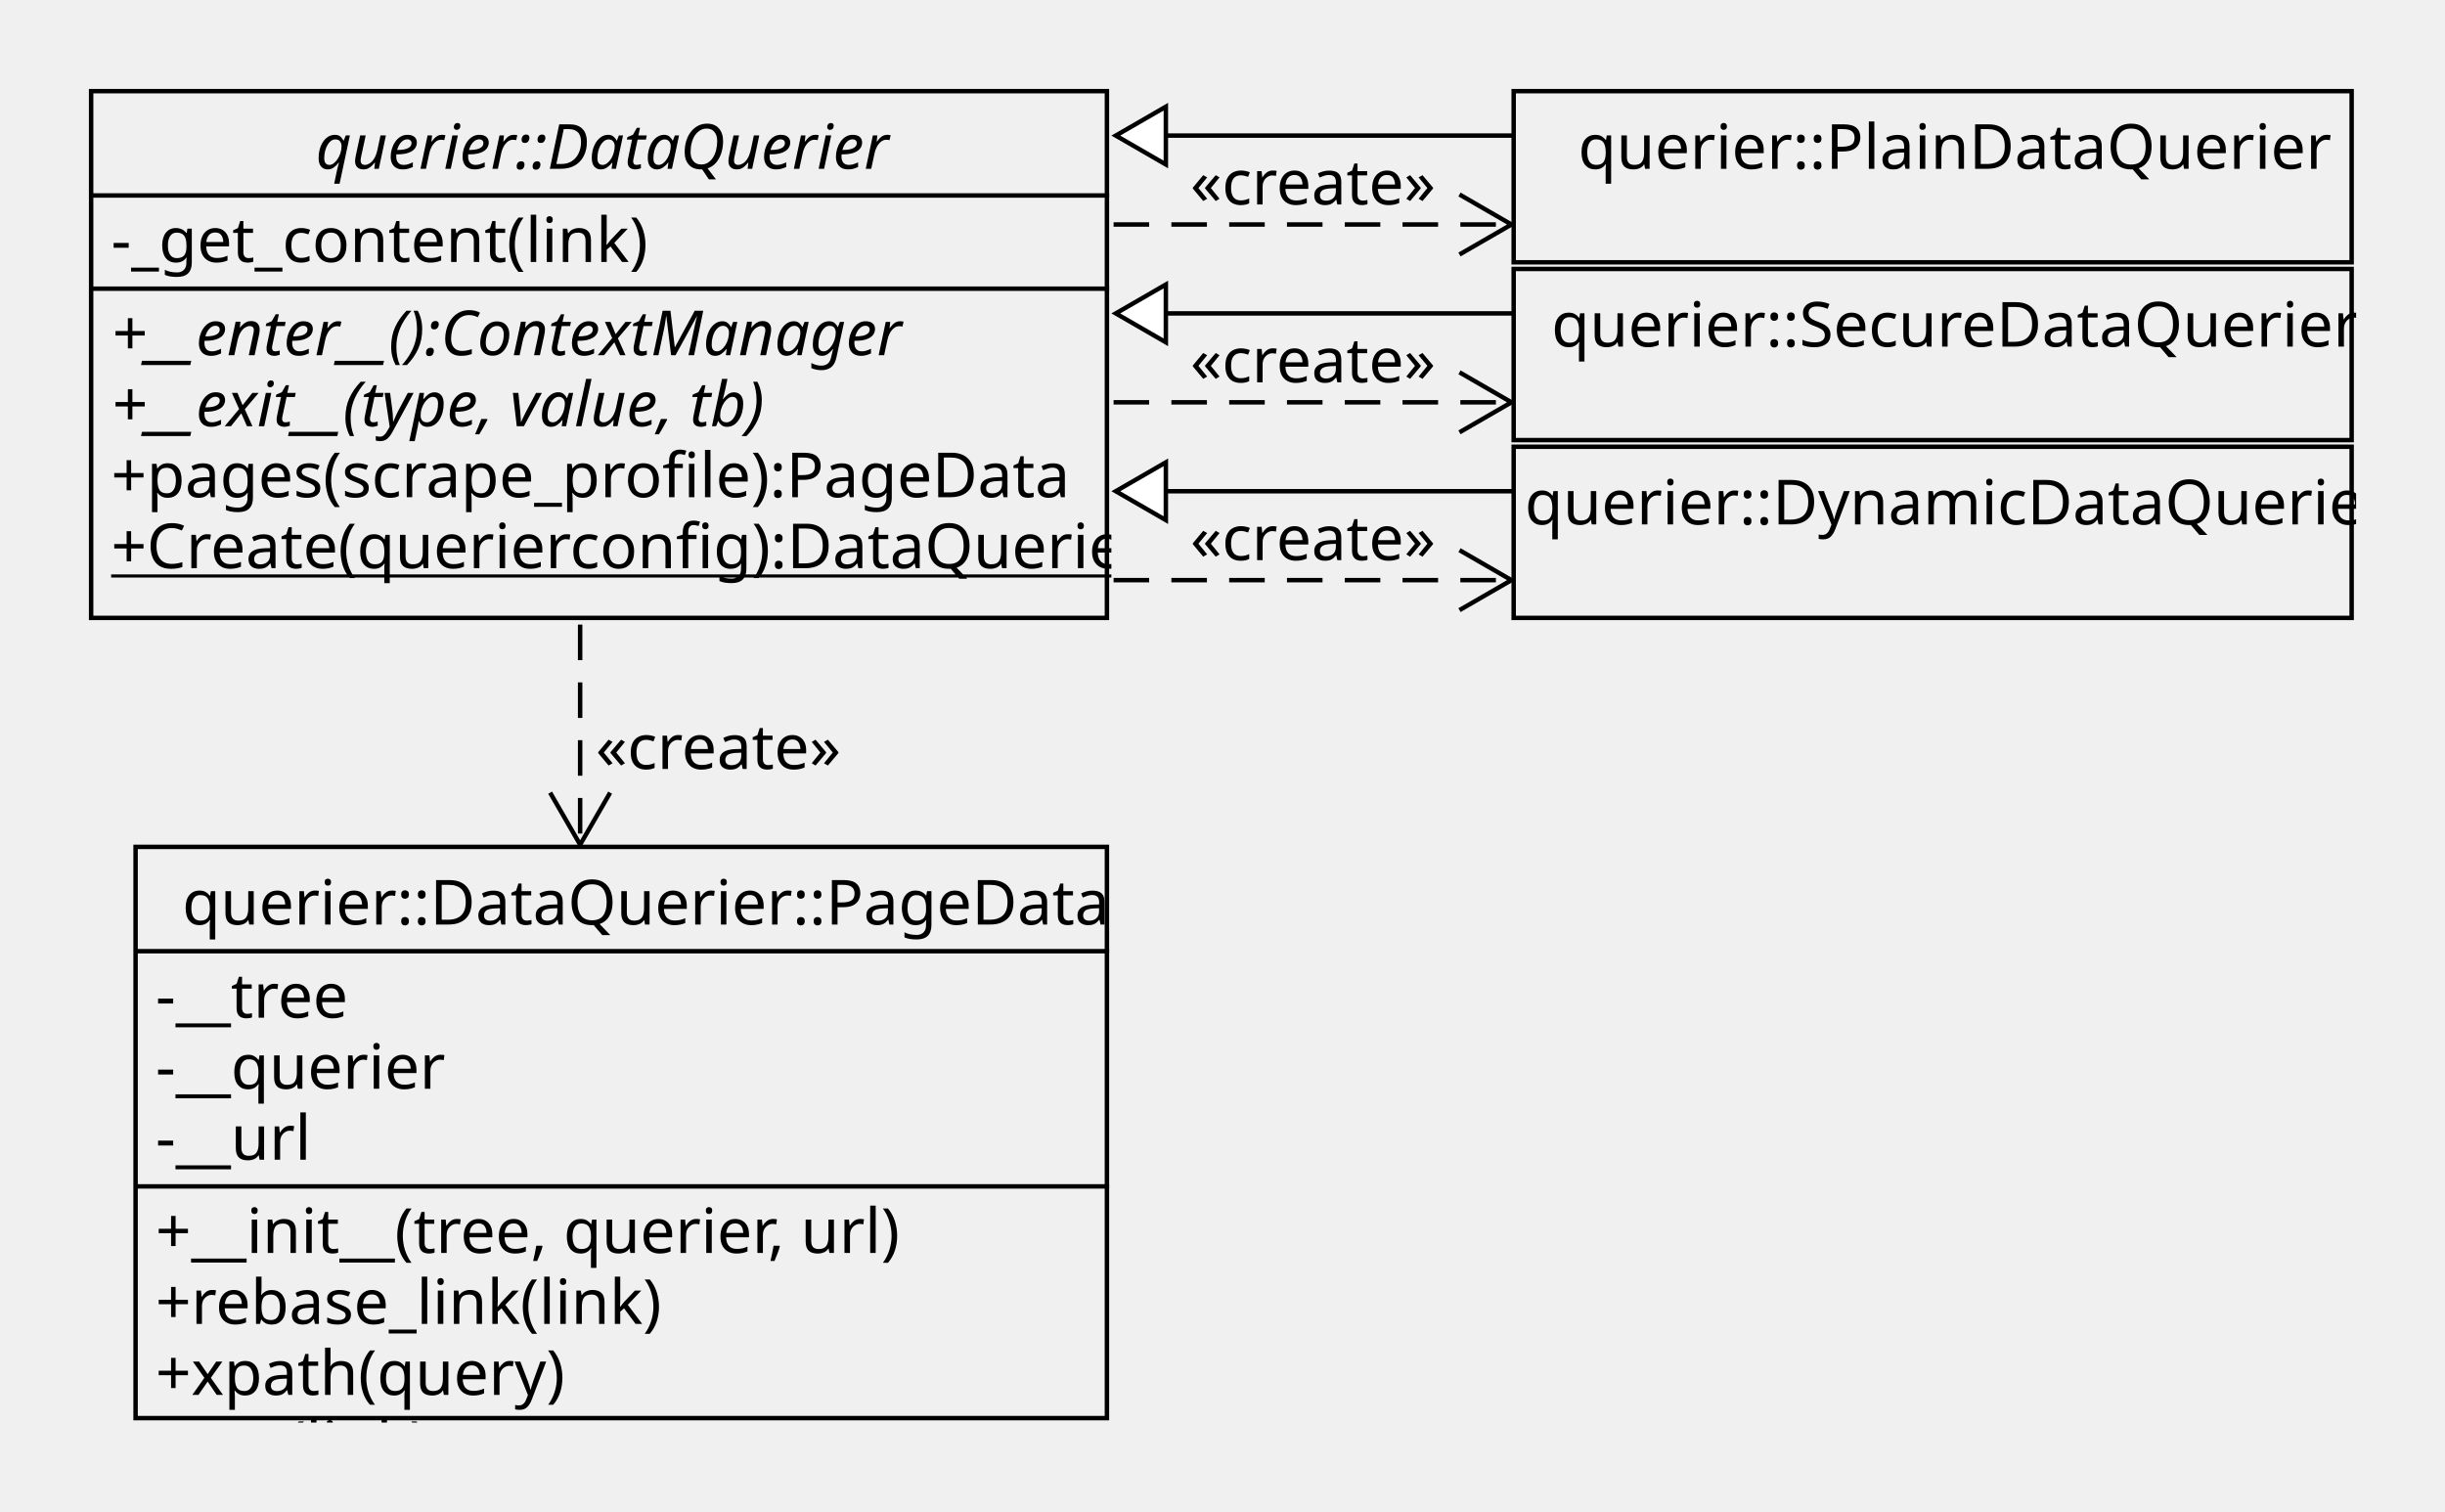
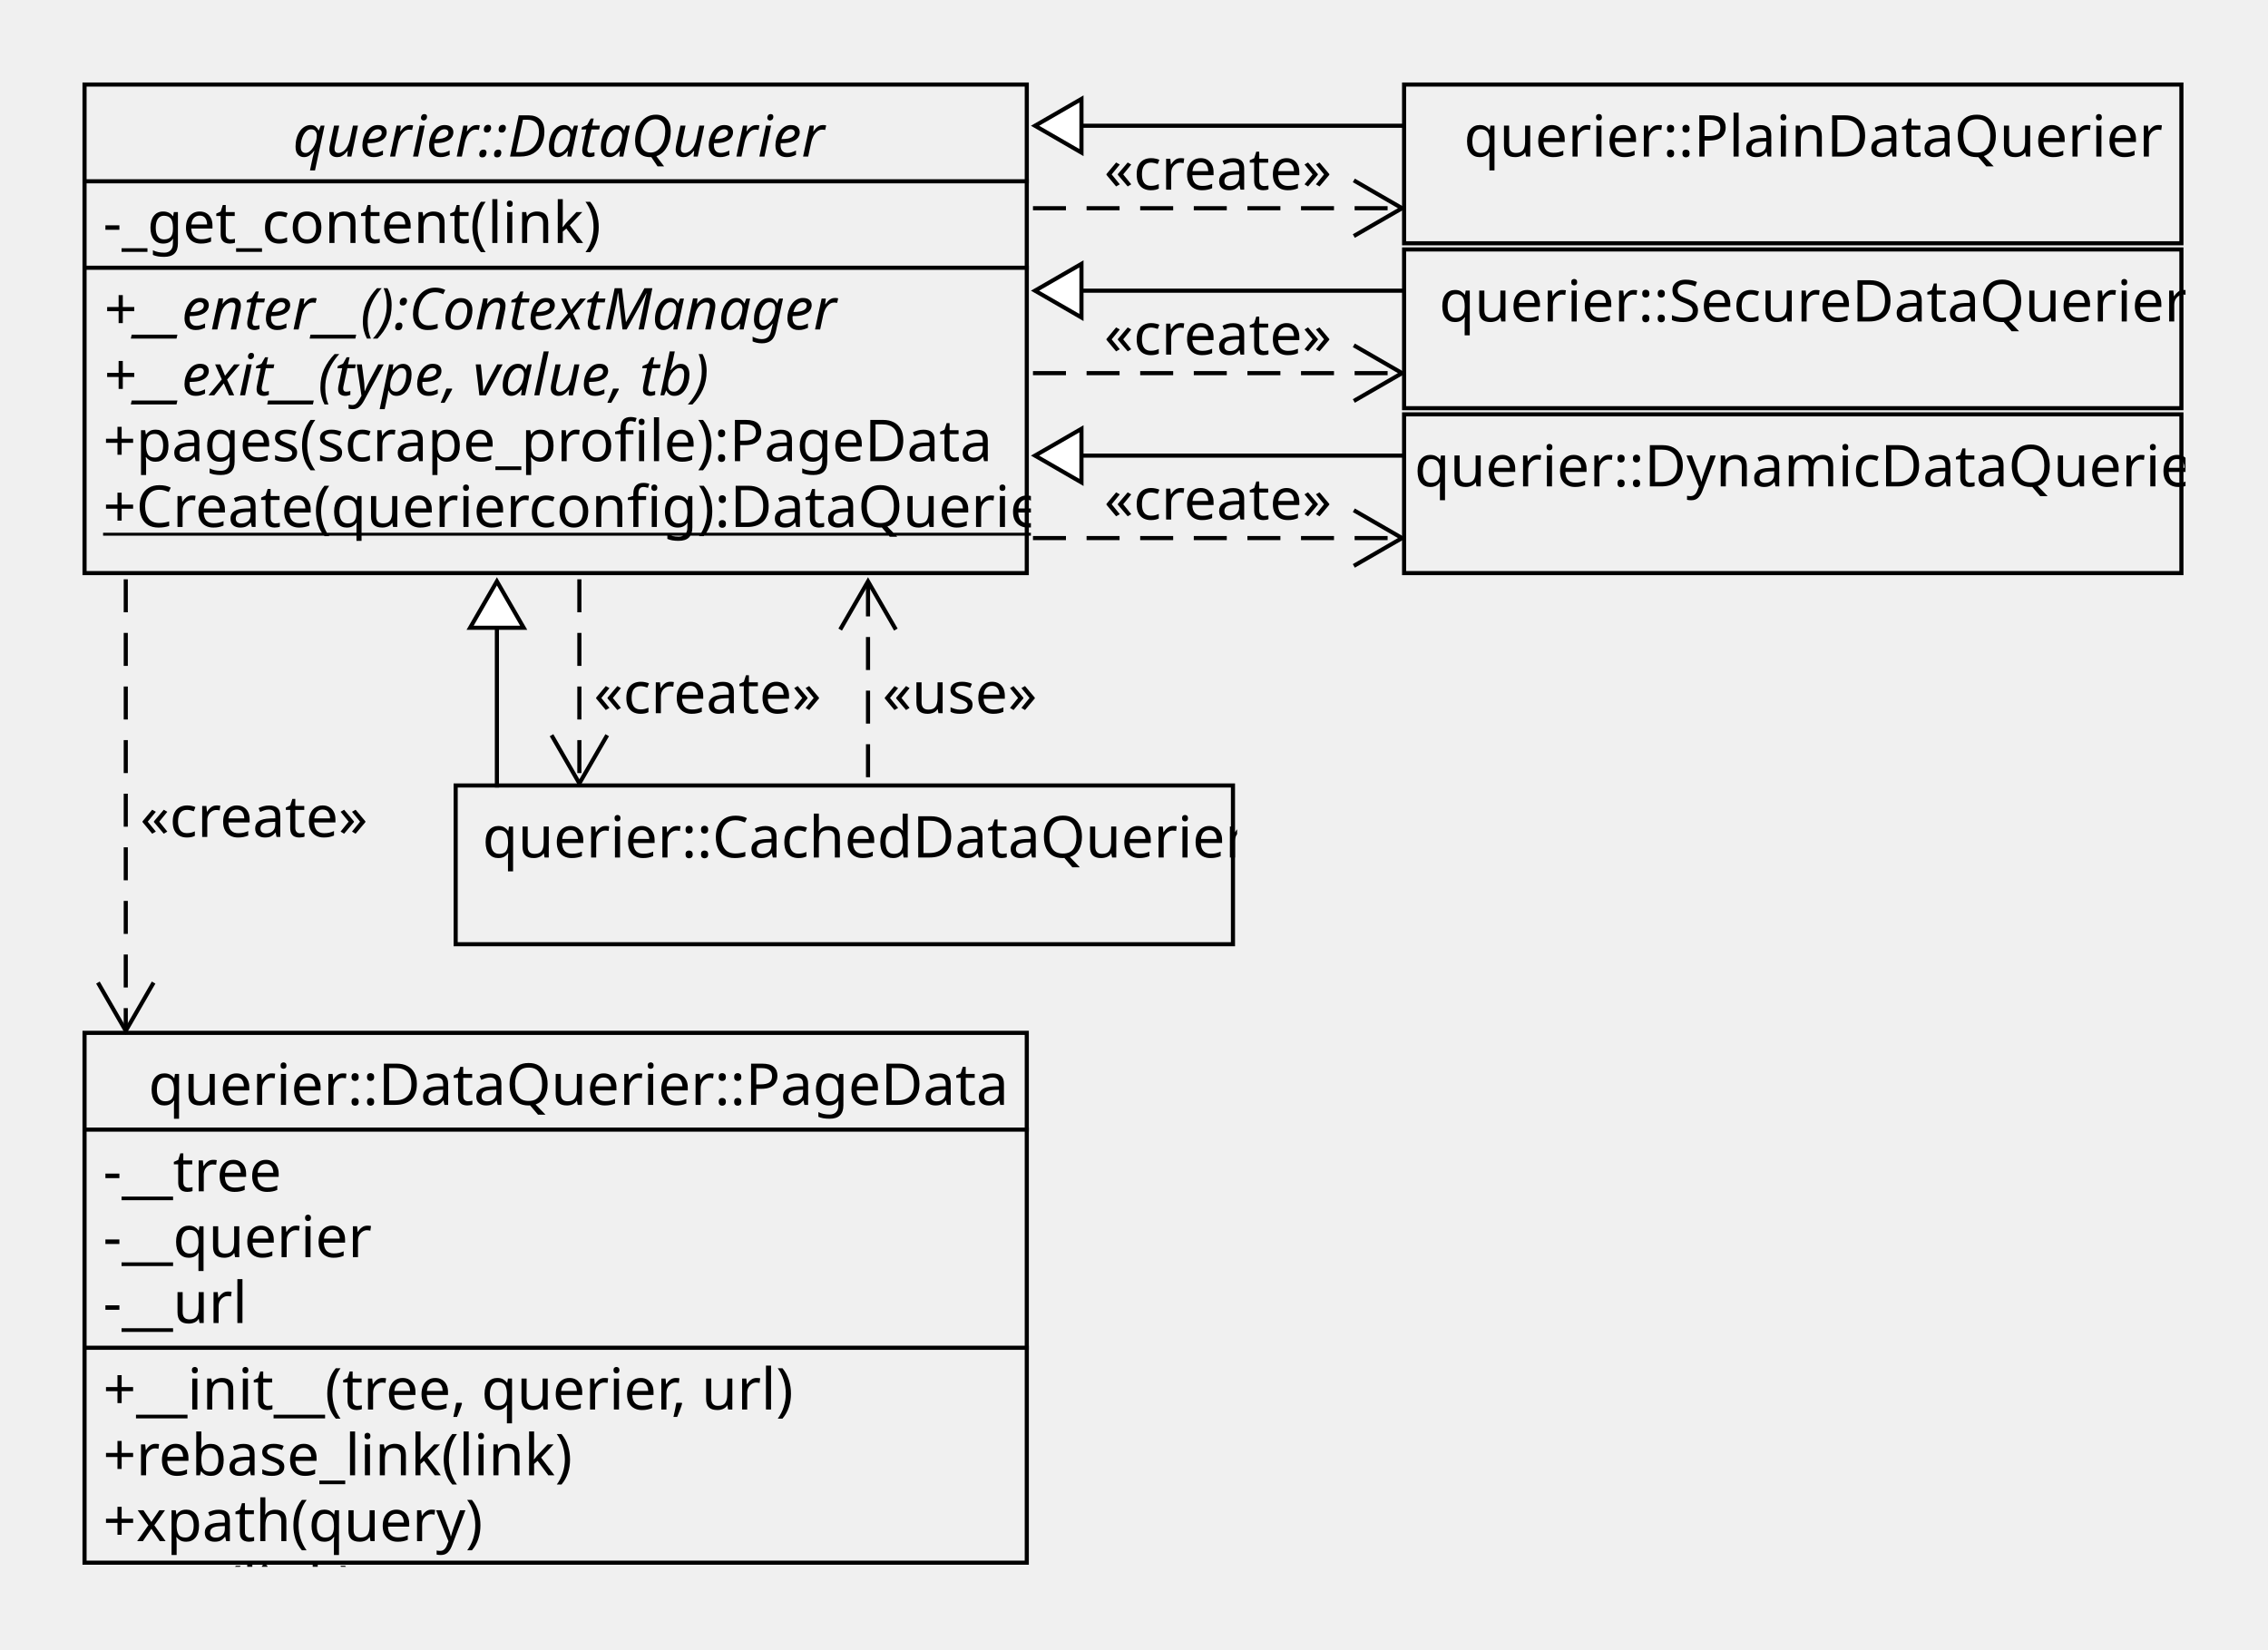
- <svg xmlns="http://www.w3.org/2000/svg" fill-opacity="1" color-rendering="auto" color-interpolation="auto" text-rendering="auto" stroke="black" stroke-linecap="square" width="550" stroke-miterlimit="10" shape-rendering="auto" stroke-opacity="1" fill="black" stroke-dasharray="none" font-weight="normal" stroke-width="1" viewBox="30 140 550 340" height="340" font-family="'Dialog'" font-style="normal" stroke-linejoin="miter" font-size="12px" stroke-dashoffset="0" image-rendering="auto">
+ <svg xmlns="http://www.w3.org/2000/svg" fill-opacity="1" color-rendering="auto" color-interpolation="auto" text-rendering="auto" stroke="black" stroke-linecap="square" width="550" stroke-miterlimit="10" shape-rendering="auto" stroke-opacity="1" fill="black" stroke-dasharray="none" font-weight="normal" stroke-width="1" viewBox="60 160 550 400" height="400" font-family="'Dialog'" font-style="normal" stroke-linejoin="miter" font-size="12px" stroke-dashoffset="0" image-rendering="auto">
  <defs id="genericDefs" />
  <g>
    <defs id="defs1">
      <clipPath clipPathUnits="userSpaceOnUse" id="clipPath1">
        <path d="M0 0 L2147483647 0 L2147483647 2147483647 L0 2147483647 L0 0 Z" />
      </clipPath>
      <clipPath clipPathUnits="userSpaceOnUse" id="clipPath2">
        <path d="M0 0 L0 40 L190 40 L190 0 Z" />
      </clipPath>
      <clipPath clipPathUnits="userSpaceOnUse" id="clipPath3">
-         <path d="M0 0 L0 130 L220 130 L220 0 Z" />
+         <path d="M0 0 L0 130 L230 130 L230 0 Z" />
      </clipPath>
      <clipPath clipPathUnits="userSpaceOnUse" id="clipPath4">
        <path d="M0 0 L0 120 L230 120 L230 0 Z" />
      </clipPath>
      <clipPath clipPathUnits="userSpaceOnUse" id="clipPath5">
+         <path d="M0 0 L0 80 L70 80 L70 0 Z" />
+       </clipPath>
+       <clipPath clipPathUnits="userSpaceOnUse" id="clipPath6">
+         <path d="M0 0 L0 80 L80 80 L80 0 Z" />
+       </clipPath>
+       <clipPath clipPathUnits="userSpaceOnUse" id="clipPath7">
+         <path d="M0 0 L0 80 L30 80 L30 0 Z" />
+       </clipPath>
+       <clipPath clipPathUnits="userSpaceOnUse" id="clipPath8">
        <path d="M0 0 L0 40 L120 40 L120 0 Z" />
      </clipPath>
-       <clipPath clipPathUnits="userSpaceOnUse" id="clipPath6">
+       <clipPath clipPathUnits="userSpaceOnUse" id="clipPath9">
        <path d="M0 0 L0 30 L120 30 L120 0 Z" />
      </clipPath>
-       <clipPath clipPathUnits="userSpaceOnUse" id="clipPath7">
-         <path d="M0 0 L0 80 L80 80 L80 0 Z" />
+       <clipPath clipPathUnits="userSpaceOnUse" id="clipPath10">
+         <path d="M0 0 L0 140 L80 140 L80 0 Z" />
      </clipPath>
    </defs>
-     <g fill="rgb(255,255,255)" fill-opacity="0" transform="translate(370,240)" stroke-opacity="0" stroke="rgb(255,255,255)">
+     <g fill="rgb(255,255,255)" fill-opacity="0" transform="translate(170,350)" stroke-opacity="0" stroke="rgb(255,255,255)">
      <rect x="0.5" width="188.5" height="38.5" y="0.5" clip-path="url(#clipPath2)" stroke="none" />
    </g>
-     <g transform="translate(370,240)">
+     <g transform="translate(170,350)">
+       <rect fill="none" x="0.5" width="188.5" height="38.5" y="0.5" clip-path="url(#clipPath2)" />
+       <text x="7" font-size="14px" y="17.969" clip-path="url(#clipPath2)" font-family="sans-serif" stroke="none" xml:space="preserve">querier::CachedDataQuerier</text>
+     </g>
+     <g fill="rgb(255,255,255)" fill-opacity="0" transform="translate(400,260)" stroke-opacity="0" stroke="rgb(255,255,255)">
+       <rect x="0.5" width="188.5" height="38.5" y="0.5" clip-path="url(#clipPath2)" stroke="none" />
+     </g>
+     <g transform="translate(400,260)">
      <rect fill="none" x="0.5" width="188.5" height="38.5" y="0.5" clip-path="url(#clipPath2)" />
      <text x="3" font-size="14px" y="17.969" clip-path="url(#clipPath2)" font-family="sans-serif" stroke="none" xml:space="preserve">querier::DynamicDataQuerier</text>
    </g>
-     <g fill="rgb(255,255,255)" fill-opacity="0" transform="translate(370,200)" stroke-opacity="0" stroke="rgb(255,255,255)">
+     <g fill="rgb(255,255,255)" fill-opacity="0" transform="translate(400,220)" stroke-opacity="0" stroke="rgb(255,255,255)">
      <rect x="0.5" width="188.5" height="38.5" y="0.5" clip-path="url(#clipPath2)" stroke="none" />
    </g>
-     <g transform="translate(370,200)">
+     <g transform="translate(400,220)">
      <rect fill="none" x="0.5" width="188.5" height="38.5" y="0.5" clip-path="url(#clipPath2)" />
      <text x="9" font-size="14px" y="17.969" clip-path="url(#clipPath2)" font-family="sans-serif" stroke="none" xml:space="preserve">querier::SecureDataQuerier</text>
    </g>
-     <g fill="rgb(255,255,255)" fill-opacity="0" transform="translate(370,160)" stroke-opacity="0" stroke="rgb(255,255,255)">
+     <g fill="rgb(255,255,255)" fill-opacity="0" transform="translate(400,180)" stroke-opacity="0" stroke="rgb(255,255,255)">
      <rect x="0.5" width="188.5" height="38.5" y="0.5" clip-path="url(#clipPath2)" stroke="none" />
    </g>
-     <g transform="translate(370,160)">
+     <g transform="translate(400,180)">
      <rect fill="none" x="0.5" width="188.5" height="38.5" y="0.5" clip-path="url(#clipPath2)" />
      <text x="15" font-size="14px" y="17.969" clip-path="url(#clipPath2)" font-family="sans-serif" stroke="none" xml:space="preserve">querier::PlainDataQuerier</text>
    </g>
-     <g fill="rgb(255,255,255)" fill-opacity="0" transform="translate(60,330)" stroke-opacity="0" stroke="rgb(255,255,255)">
-       <rect x="0.5" width="218.5" height="128.5" y="0.5" clip-path="url(#clipPath3)" stroke="none" />
+     <g fill="rgb(255,255,255)" fill-opacity="0" transform="translate(80,410)" stroke-opacity="0" stroke="rgb(255,255,255)">
+       <rect x="0.5" width="228.5" height="128.5" y="0.5" clip-path="url(#clipPath3)" stroke="none" />
    </g>
-     <g transform="translate(60,330)">
-       <rect fill="none" x="0.5" width="218.5" height="128.5" y="0.5" clip-path="url(#clipPath3)" />
-       <text x="11" font-size="14px" y="17.969" clip-path="url(#clipPath3)" font-family="sans-serif" stroke="none" xml:space="preserve">querier::DataQuerier::PageData</text>
-       <path fill="none" d="M1 23.969 L219 23.969" clip-path="url(#clipPath3)" />
+     <g transform="translate(80,410)">
+       <rect fill="none" x="0.5" width="228.5" height="128.5" y="0.5" clip-path="url(#clipPath3)" />
+       <text x="16" font-size="14px" y="17.969" clip-path="url(#clipPath3)" font-family="sans-serif" stroke="none" xml:space="preserve">querier::DataQuerier::PageData</text>
+       <path fill="none" d="M1 23.969 L229 23.969" clip-path="url(#clipPath3)" />
      <text x="5" font-size="14px" y="38.938" clip-path="url(#clipPath3)" font-family="sans-serif" stroke="none" xml:space="preserve">-__tree</text>
      <text x="5" font-size="14px" y="54.906" clip-path="url(#clipPath3)" font-family="sans-serif" stroke="none" xml:space="preserve">-__querier</text>
      <text x="5" font-size="14px" y="70.875" clip-path="url(#clipPath3)" font-family="sans-serif" stroke="none" xml:space="preserve">-__url</text>
-       <path fill="none" d="M1 76.875 L219 76.875" clip-path="url(#clipPath3)" />
+       <path fill="none" d="M1 76.875 L229 76.875" clip-path="url(#clipPath3)" />
      <text x="5" font-size="14px" y="91.844" clip-path="url(#clipPath3)" font-family="sans-serif" stroke="none" xml:space="preserve">+__init__(tree, querier, url)</text>
      <text x="5" font-size="14px" y="107.812" clip-path="url(#clipPath3)" font-family="sans-serif" stroke="none" xml:space="preserve">+rebase_link(link)</text>
      <text x="5" font-size="14px" y="123.781" clip-path="url(#clipPath3)" font-family="sans-serif" stroke="none" xml:space="preserve">+xpath(query)</text>
      <text x="5" font-size="14px" y="139.75" clip-path="url(#clipPath3)" font-family="sans-serif" stroke="none" xml:space="preserve">+get(link)</text>
    </g>
-     <g fill="rgb(255,255,255)" fill-opacity="0" transform="translate(50,160)" stroke-opacity="0" stroke="rgb(255,255,255)">
+     <g fill="rgb(255,255,255)" fill-opacity="0" transform="translate(80,180)" stroke-opacity="0" stroke="rgb(255,255,255)">
      <rect x="0.5" width="228.5" height="118.5" y="0.5" clip-path="url(#clipPath4)" stroke="none" />
    </g>
-     <g transform="translate(50,160)">
+     <g transform="translate(80,180)">
      <rect fill="none" x="0.5" width="228.5" height="118.5" y="0.5" clip-path="url(#clipPath4)" />
      <text x="51" font-size="14px" y="17.969" clip-path="url(#clipPath4)" font-family="sans-serif" font-style="italic" stroke="none" xml:space="preserve">querier::DataQuerier</text>
      <path fill="none" d="M1 23.969 L229 23.969" clip-path="url(#clipPath4)" />
      <text x="5" font-size="14px" y="38.938" clip-path="url(#clipPath4)" font-family="sans-serif" stroke="none" xml:space="preserve">-_get_content(link)</text>
      <path fill="none" d="M1 44.938 L229 44.938" clip-path="url(#clipPath4)" />
      <text x="5" font-size="14px" y="59.906" clip-path="url(#clipPath4)" font-family="sans-serif" font-style="italic" stroke="none" xml:space="preserve">+__enter__():ContextManager</text>
      <text x="5" font-size="14px" y="75.875" clip-path="url(#clipPath4)" font-family="sans-serif" font-style="italic" stroke="none" xml:space="preserve">+__exit__(type, value, tb)</text>
      <text x="5" font-size="14px" y="91.844" clip-path="url(#clipPath4)" font-family="sans-serif" stroke="none" xml:space="preserve">+pages(scrape_profile):PageData</text>
      <text x="5" font-size="14px" y="107.812" text-decoration="underline" clip-path="url(#clipPath4)" font-family="sans-serif" stroke="none" xml:space="preserve">+Create(querierconfig):DataQuerier</text>
    </g>
-     <g stroke-dasharray="8,5" stroke-miterlimit="5" transform="translate(270,250)" stroke-linecap="butt">
-       <path fill="none" d="M10.5 20.5 L99.5 20.5" clip-path="url(#clipPath5)" />
-       <path fill="none" stroke-miterlimit="10" stroke-dasharray="none" d="M88.742 27 L100 20.5 L88.742 14" clip-path="url(#clipPath5)" stroke-linecap="square" />
+     <g stroke-dasharray="8,5" stroke-miterlimit="5" transform="translate(260,290)" stroke-linecap="butt">
+       <path fill="none" d="M10.5 11.5 L10.5 60.5" clip-path="url(#clipPath5)" />
+       <path fill="none" stroke-miterlimit="10" stroke-dasharray="none" d="M4 22.258 L10.5 11 L17 22.258" clip-path="url(#clipPath5)" stroke-linecap="square" />
    </g>
-     <g font-family="sans-serif" font-size="14px" transform="translate(270,250)">
-       <text x="27.759" xml:space="preserve" y="16" clip-path="url(#clipPath5)" stroke="none">«create»</text>
+     <g font-family="sans-serif" font-size="14px" transform="translate(260,290)">
+       <text x="14" xml:space="preserve" y="42.984" clip-path="url(#clipPath5)" stroke="none">«use»</text>
    </g>
-     <g transform="translate(270,240)">
-       <path fill="none" d="M11.5 10.5 L100.5 10.5" clip-path="url(#clipPath6)" />
-       <path fill="white" d="M22.258 17 L11 10.5 L22.258 4 Z" clip-path="url(#clipPath6)" stroke="none" />
-       <path fill="none" d="M22.258 17 L11 10.5 L22.258 4 Z" clip-path="url(#clipPath6)" />
+     <g stroke-dasharray="8,5" stroke-miterlimit="5" transform="translate(190,290)" stroke-linecap="butt">
+       <path fill="none" d="M10.5 10.5 L10.5 59.5" clip-path="url(#clipPath6)" />
+       <path fill="none" stroke-miterlimit="10" stroke-dasharray="none" d="M4 48.742 L10.5 60 L17 48.742" clip-path="url(#clipPath6)" stroke-linecap="square" />
    </g>
-     <g stroke-dasharray="8,5" stroke-miterlimit="5" transform="translate(270,210)" stroke-linecap="butt">
-       <path fill="none" d="M10.5 20.5 L99.5 20.5" clip-path="url(#clipPath5)" />
-       <path fill="none" stroke-miterlimit="10" stroke-dasharray="none" d="M88.742 27 L100 20.5 L88.742 14" clip-path="url(#clipPath5)" stroke-linecap="square" />
+     <g font-family="sans-serif" font-size="14px" transform="translate(190,290)">
+       <text x="14" xml:space="preserve" y="42.984" clip-path="url(#clipPath6)" stroke="none">«create»</text>
    </g>
-     <g font-family="sans-serif" font-size="14px" transform="translate(270,210)">
-       <text x="27.759" xml:space="preserve" y="16" clip-path="url(#clipPath5)" stroke="none">«create»</text>
+     <g transform="translate(170,290)">
+       <path fill="none" d="M10.5 11.5 L10.5 60.5" clip-path="url(#clipPath7)" />
+       <path fill="white" d="M4 22.258 L10.5 11 L17 22.258 Z" clip-path="url(#clipPath7)" stroke="none" />
+       <path fill="none" d="M4 22.258 L10.5 11 L17 22.258 Z" clip-path="url(#clipPath7)" />
    </g>
-     <g transform="translate(270,200)">
-       <path fill="none" d="M11.5 10.5 L100.5 10.5" clip-path="url(#clipPath6)" />
-       <path fill="white" d="M22.258 17 L11 10.5 L22.258 4 Z" clip-path="url(#clipPath6)" stroke="none" />
-       <path fill="none" d="M22.258 17 L11 10.5 L22.258 4 Z" clip-path="url(#clipPath6)" />
+     <g stroke-dasharray="8,5" stroke-miterlimit="5" transform="translate(300,270)" stroke-linecap="butt">
+       <path fill="none" d="M10.5 20.5 L99.5 20.5" clip-path="url(#clipPath8)" />
+       <path fill="none" stroke-miterlimit="10" stroke-dasharray="none" d="M88.742 27 L100 20.5 L88.742 14" clip-path="url(#clipPath8)" stroke-linecap="square" />
    </g>
-     <g stroke-dasharray="8,5" stroke-miterlimit="5" transform="translate(270,170)" stroke-linecap="butt">
-       <path fill="none" d="M10.5 20.5 L99.5 20.5" clip-path="url(#clipPath5)" />
-       <path fill="none" stroke-miterlimit="10" stroke-dasharray="none" d="M88.742 27 L100 20.5 L88.742 14" clip-path="url(#clipPath5)" stroke-linecap="square" />
+     <g font-family="sans-serif" font-size="14px" transform="translate(300,270)">
+       <text x="27.759" xml:space="preserve" y="16" clip-path="url(#clipPath8)" stroke="none">«create»</text>
    </g>
-     <g font-family="sans-serif" font-size="14px" transform="translate(270,170)">
-       <text x="27.759" xml:space="preserve" y="16" clip-path="url(#clipPath5)" stroke="none">«create»</text>
+     <g transform="translate(300,260)">
+       <path fill="none" d="M11.5 10.5 L100.5 10.5" clip-path="url(#clipPath9)" />
+       <path fill="white" d="M22.258 17 L11 10.5 L22.258 4 Z" clip-path="url(#clipPath9)" stroke="none" />
+       <path fill="none" d="M22.258 17 L11 10.5 L22.258 4 Z" clip-path="url(#clipPath9)" />
    </g>
-     <g transform="translate(270,160)">
-       <path fill="none" d="M11.5 10.5 L100.5 10.5" clip-path="url(#clipPath6)" />
-       <path fill="white" d="M22.258 17 L11 10.5 L22.258 4 Z" clip-path="url(#clipPath6)" stroke="none" />
-       <path fill="none" d="M22.258 17 L11 10.5 L22.258 4 Z" clip-path="url(#clipPath6)" />
+     <g stroke-dasharray="8,5" stroke-miterlimit="5" transform="translate(300,230)" stroke-linecap="butt">
+       <path fill="none" d="M10.5 20.5 L99.5 20.5" clip-path="url(#clipPath8)" />
+       <path fill="none" stroke-miterlimit="10" stroke-dasharray="none" d="M88.742 27 L100 20.5 L88.742 14" clip-path="url(#clipPath8)" stroke-linecap="square" />
    </g>
-     <g stroke-dasharray="8,5" stroke-miterlimit="5" transform="translate(150,270)" stroke-linecap="butt">
-       <path fill="none" d="M10.5 10.5 L10.5 59.5" clip-path="url(#clipPath7)" />
-       <path fill="none" stroke-miterlimit="10" stroke-dasharray="none" d="M4 48.742 L10.5 60 L17 48.742" clip-path="url(#clipPath7)" stroke-linecap="square" />
+     <g font-family="sans-serif" font-size="14px" transform="translate(300,230)">
+       <text x="27.759" xml:space="preserve" y="16" clip-path="url(#clipPath8)" stroke="none">«create»</text>
    </g>
-     <g font-family="sans-serif" font-size="14px" transform="translate(150,270)">
-       <text x="14" xml:space="preserve" y="42.984" clip-path="url(#clipPath7)" stroke="none">«create»</text>
+     <g transform="translate(300,220)">
+       <path fill="none" d="M11.5 10.5 L100.5 10.5" clip-path="url(#clipPath9)" />
+       <path fill="white" d="M22.258 17 L11 10.5 L22.258 4 Z" clip-path="url(#clipPath9)" stroke="none" />
+       <path fill="none" d="M22.258 17 L11 10.5 L22.258 4 Z" clip-path="url(#clipPath9)" />
+     </g>
+     <g stroke-dasharray="8,5" stroke-miterlimit="5" transform="translate(300,190)" stroke-linecap="butt">
+       <path fill="none" d="M10.5 20.5 L99.5 20.5" clip-path="url(#clipPath8)" />
+       <path fill="none" stroke-miterlimit="10" stroke-dasharray="none" d="M88.742 27 L100 20.5 L88.742 14" clip-path="url(#clipPath8)" stroke-linecap="square" />
+     </g>
+     <g font-family="sans-serif" font-size="14px" transform="translate(300,190)">
+       <text x="27.759" xml:space="preserve" y="16" clip-path="url(#clipPath8)" stroke="none">«create»</text>
+     </g>
+     <g transform="translate(300,180)">
+       <path fill="none" d="M11.5 10.5 L100.5 10.5" clip-path="url(#clipPath9)" />
+       <path fill="white" d="M22.258 17 L11 10.5 L22.258 4 Z" clip-path="url(#clipPath9)" stroke="none" />
+       <path fill="none" d="M22.258 17 L11 10.5 L22.258 4 Z" clip-path="url(#clipPath9)" />
+     </g>
+     <g stroke-dasharray="8,5" stroke-miterlimit="5" transform="translate(80,290)" stroke-linecap="butt">
+       <path fill="none" d="M10.5 10.5 L10.5 119.5" clip-path="url(#clipPath10)" />
+       <path fill="none" stroke-miterlimit="10" stroke-dasharray="none" d="M4 108.742 L10.5 120 L17 108.742" clip-path="url(#clipPath10)" stroke-linecap="square" />
+     </g>
+     <g font-family="sans-serif" font-size="14px" transform="translate(80,290)">
+       <text x="14" xml:space="preserve" y="72.984" clip-path="url(#clipPath10)" stroke="none">«create»</text>
    </g>
  </g>
</svg>
